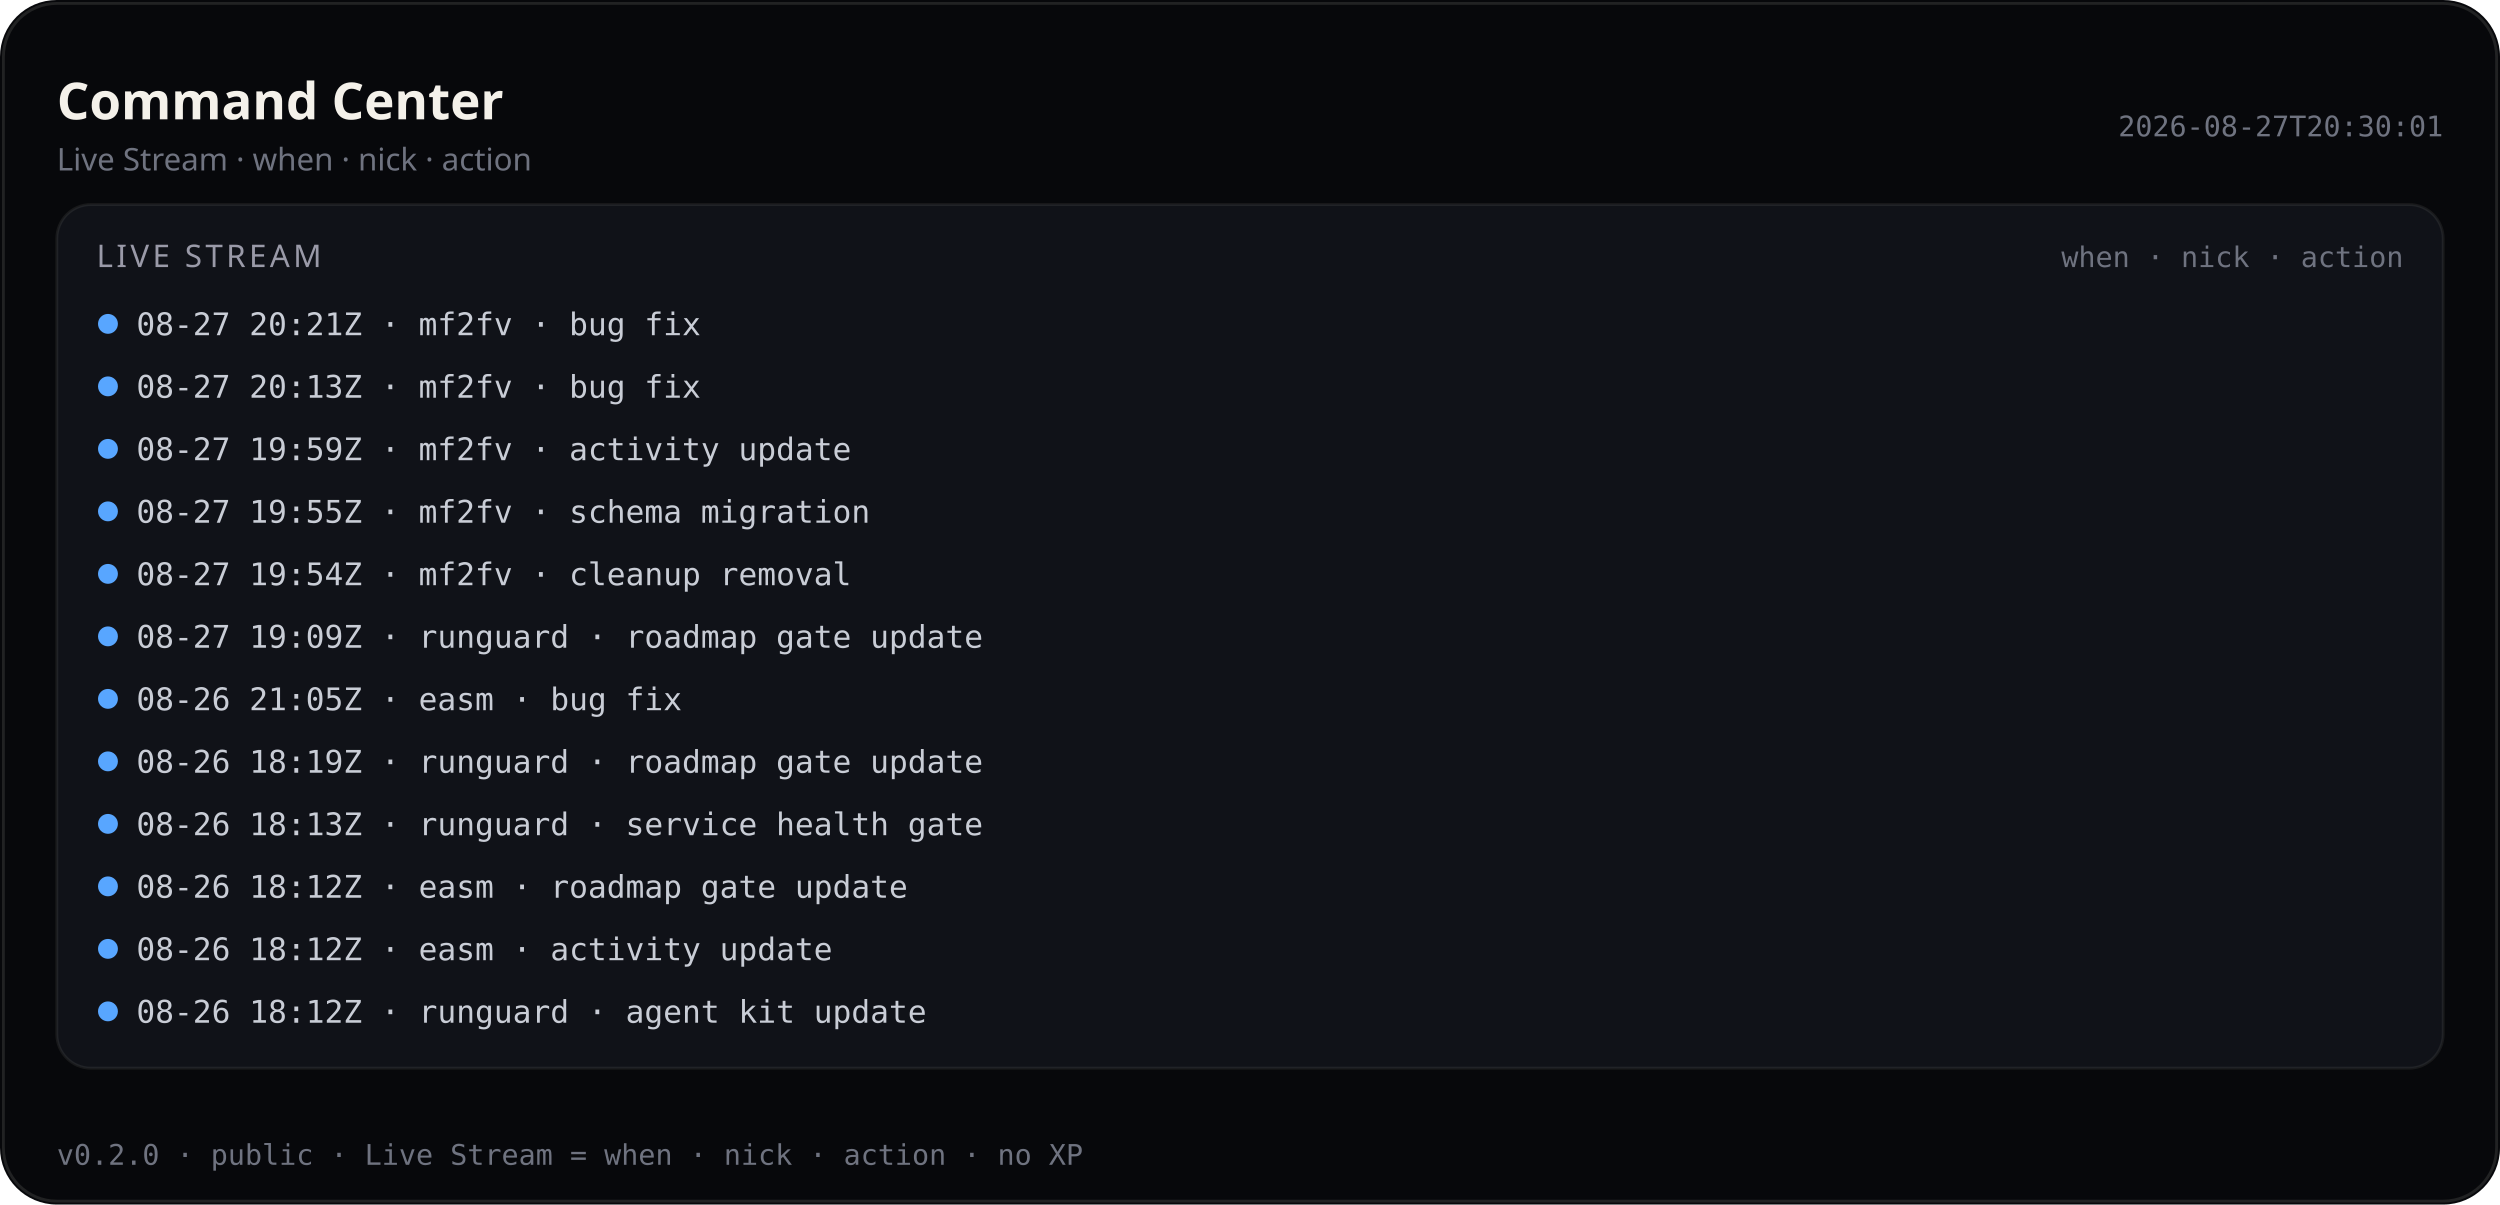
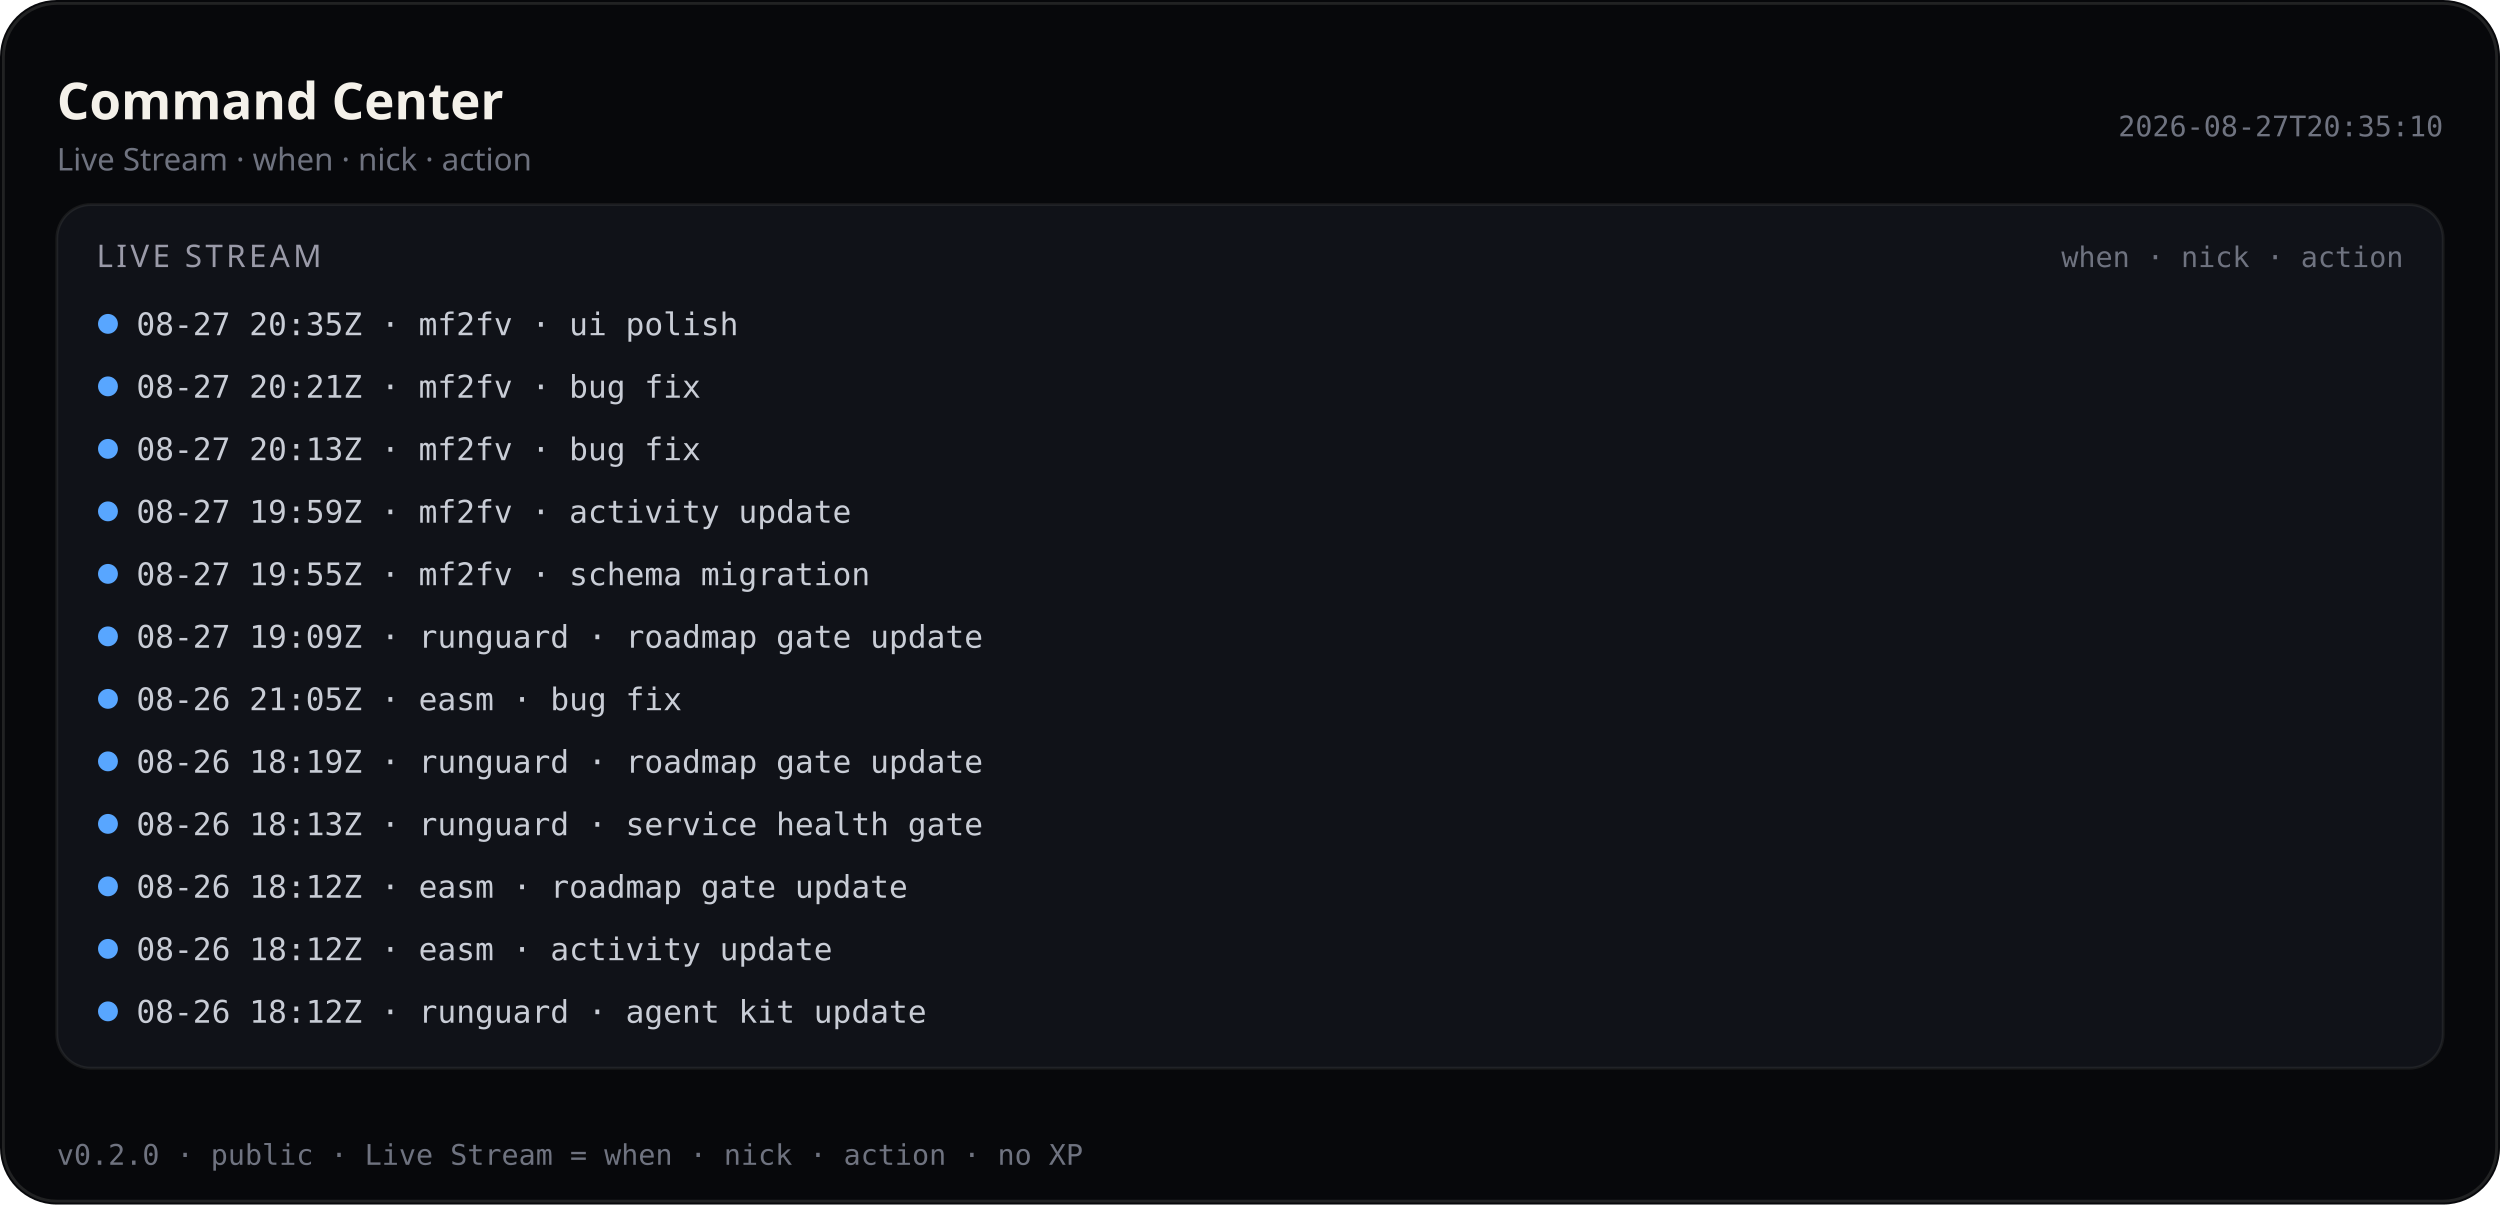
<svg xmlns="http://www.w3.org/2000/svg" viewBox="0 0 880 424" width="880" height="424" role="img" aria-label="Command Center — Live Stream (public)">
  <rect width="880" height="424" rx="20" fill="#07080b" />
  <rect x="1.2" y="1.2" width="877.6" height="421.6" rx="18.8" fill="none" stroke="rgba(232,228,214,0.12)" />
  <text x="20" y="42" fill="#f4f1ea" font-size="18" font-family="ui-sans-serif, system-ui, sans-serif" font-weight="600">Command Center</text>
  <text x="20" y="60" fill="#6f7380" font-size="11" font-family="ui-sans-serif, system-ui, sans-serif">Live Stream · when · nick · action</text>
-   <text x="860" y="48" fill="#6f7380" font-size="10" text-anchor="end" font-family="ui-monospace, SFMono-Regular, monospace">2026-08-27T20:30:01</text>
+   <text x="860" y="48" fill="#6f7380" font-size="10" text-anchor="end" font-family="ui-monospace, SFMono-Regular, monospace">2026-08-27T20:35:10</text>
  <rect x="20" y="72" width="840" height="304" rx="12" fill="#101218" stroke="rgba(232,228,214,0.08)" />
  <text x="34" y="94" fill="#9a9aa8" font-size="11" font-family="ui-sans-serif, system-ui, sans-serif" letter-spacing="1.2">LIVE STREAM</text>
  <text x="846" y="94" fill="#6f7380" font-size="10" text-anchor="end" font-family="ui-monospace, SFMono-Regular, monospace">when · nick · action</text>
  <defs>
    <clipPath id="live-stream-clip-pub">
      <rect x="20" y="72" width="840" height="304" />
    </clipPath>
  </defs>
  <g clip-path="url(#live-stream-clip-pub)">
    <circle cx="38" cy="114" r="3.5" fill="#58a6ff" />
-     <text x="48" y="118" fill="#c9cdd6" font-size="11" font-family="ui-monospace, SFMono-Regular, monospace">08-27 20:21Z · mf2fv · bug fix</text>
+     <text x="48" y="118" fill="#c9cdd6" font-size="11" font-family="ui-monospace, SFMono-Regular, monospace">08-27 20:35Z · mf2fv · ui polish</text>
    <circle cx="38" cy="136" r="3.5" fill="#58a6ff" />
-     <text x="48" y="140" fill="#c9cdd6" font-size="11" font-family="ui-monospace, SFMono-Regular, monospace">08-27 20:13Z · mf2fv · bug fix</text>
+     <text x="48" y="140" fill="#c9cdd6" font-size="11" font-family="ui-monospace, SFMono-Regular, monospace">08-27 20:21Z · mf2fv · bug fix</text>
    <circle cx="38" cy="158" r="3.5" fill="#58a6ff" />
-     <text x="48" y="162" fill="#c9cdd6" font-size="11" font-family="ui-monospace, SFMono-Regular, monospace">08-27 19:59Z · mf2fv · activity update</text>
+     <text x="48" y="162" fill="#c9cdd6" font-size="11" font-family="ui-monospace, SFMono-Regular, monospace">08-27 20:13Z · mf2fv · bug fix</text>
    <circle cx="38" cy="180" r="3.5" fill="#58a6ff" />
-     <text x="48" y="184" fill="#c9cdd6" font-size="11" font-family="ui-monospace, SFMono-Regular, monospace">08-27 19:55Z · mf2fv · schema migration</text>
+     <text x="48" y="184" fill="#c9cdd6" font-size="11" font-family="ui-monospace, SFMono-Regular, monospace">08-27 19:59Z · mf2fv · activity update</text>
    <circle cx="38" cy="202" r="3.5" fill="#58a6ff" />
-     <text x="48" y="206" fill="#c9cdd6" font-size="11" font-family="ui-monospace, SFMono-Regular, monospace">08-27 19:54Z · mf2fv · cleanup removal</text>
+     <text x="48" y="206" fill="#c9cdd6" font-size="11" font-family="ui-monospace, SFMono-Regular, monospace">08-27 19:55Z · mf2fv · schema migration</text>
    <circle cx="38" cy="224" r="3.5" fill="#58a6ff" />
    <text x="48" y="228" fill="#c9cdd6" font-size="11" font-family="ui-monospace, SFMono-Regular, monospace">08-27 19:09Z · runguard · roadmap gate update</text>
    <circle cx="38" cy="246" r="3.5" fill="#58a6ff" />
    <text x="48" y="250" fill="#c9cdd6" font-size="11" font-family="ui-monospace, SFMono-Regular, monospace">08-26 21:05Z · easm · bug fix</text>
    <circle cx="38" cy="268" r="3.5" fill="#58a6ff" />
    <text x="48" y="272" fill="#c9cdd6" font-size="11" font-family="ui-monospace, SFMono-Regular, monospace">08-26 18:19Z · runguard · roadmap gate update</text>
    <circle cx="38" cy="290" r="3.5" fill="#58a6ff" />
    <text x="48" y="294" fill="#c9cdd6" font-size="11" font-family="ui-monospace, SFMono-Regular, monospace">08-26 18:13Z · runguard · service health gate</text>
    <circle cx="38" cy="312" r="3.5" fill="#58a6ff" />
    <text x="48" y="316" fill="#c9cdd6" font-size="11" font-family="ui-monospace, SFMono-Regular, monospace">08-26 18:12Z · easm · roadmap gate update</text>
    <circle cx="38" cy="334" r="3.5" fill="#58a6ff" />
    <text x="48" y="338" fill="#c9cdd6" font-size="11" font-family="ui-monospace, SFMono-Regular, monospace">08-26 18:12Z · easm · activity update</text>
    <circle cx="38" cy="356" r="3.5" fill="#58a6ff" />
    <text x="48" y="360" fill="#c9cdd6" font-size="11" font-family="ui-monospace, SFMono-Regular, monospace">08-26 18:12Z · runguard · agent kit update</text>
  </g>
  <text x="20" y="410" fill="#6f7380" font-size="10" font-family="ui-monospace, SFMono-Regular, monospace">v0.2.0 · public · Live Stream = when · nick · action · no XP</text>
</svg>
